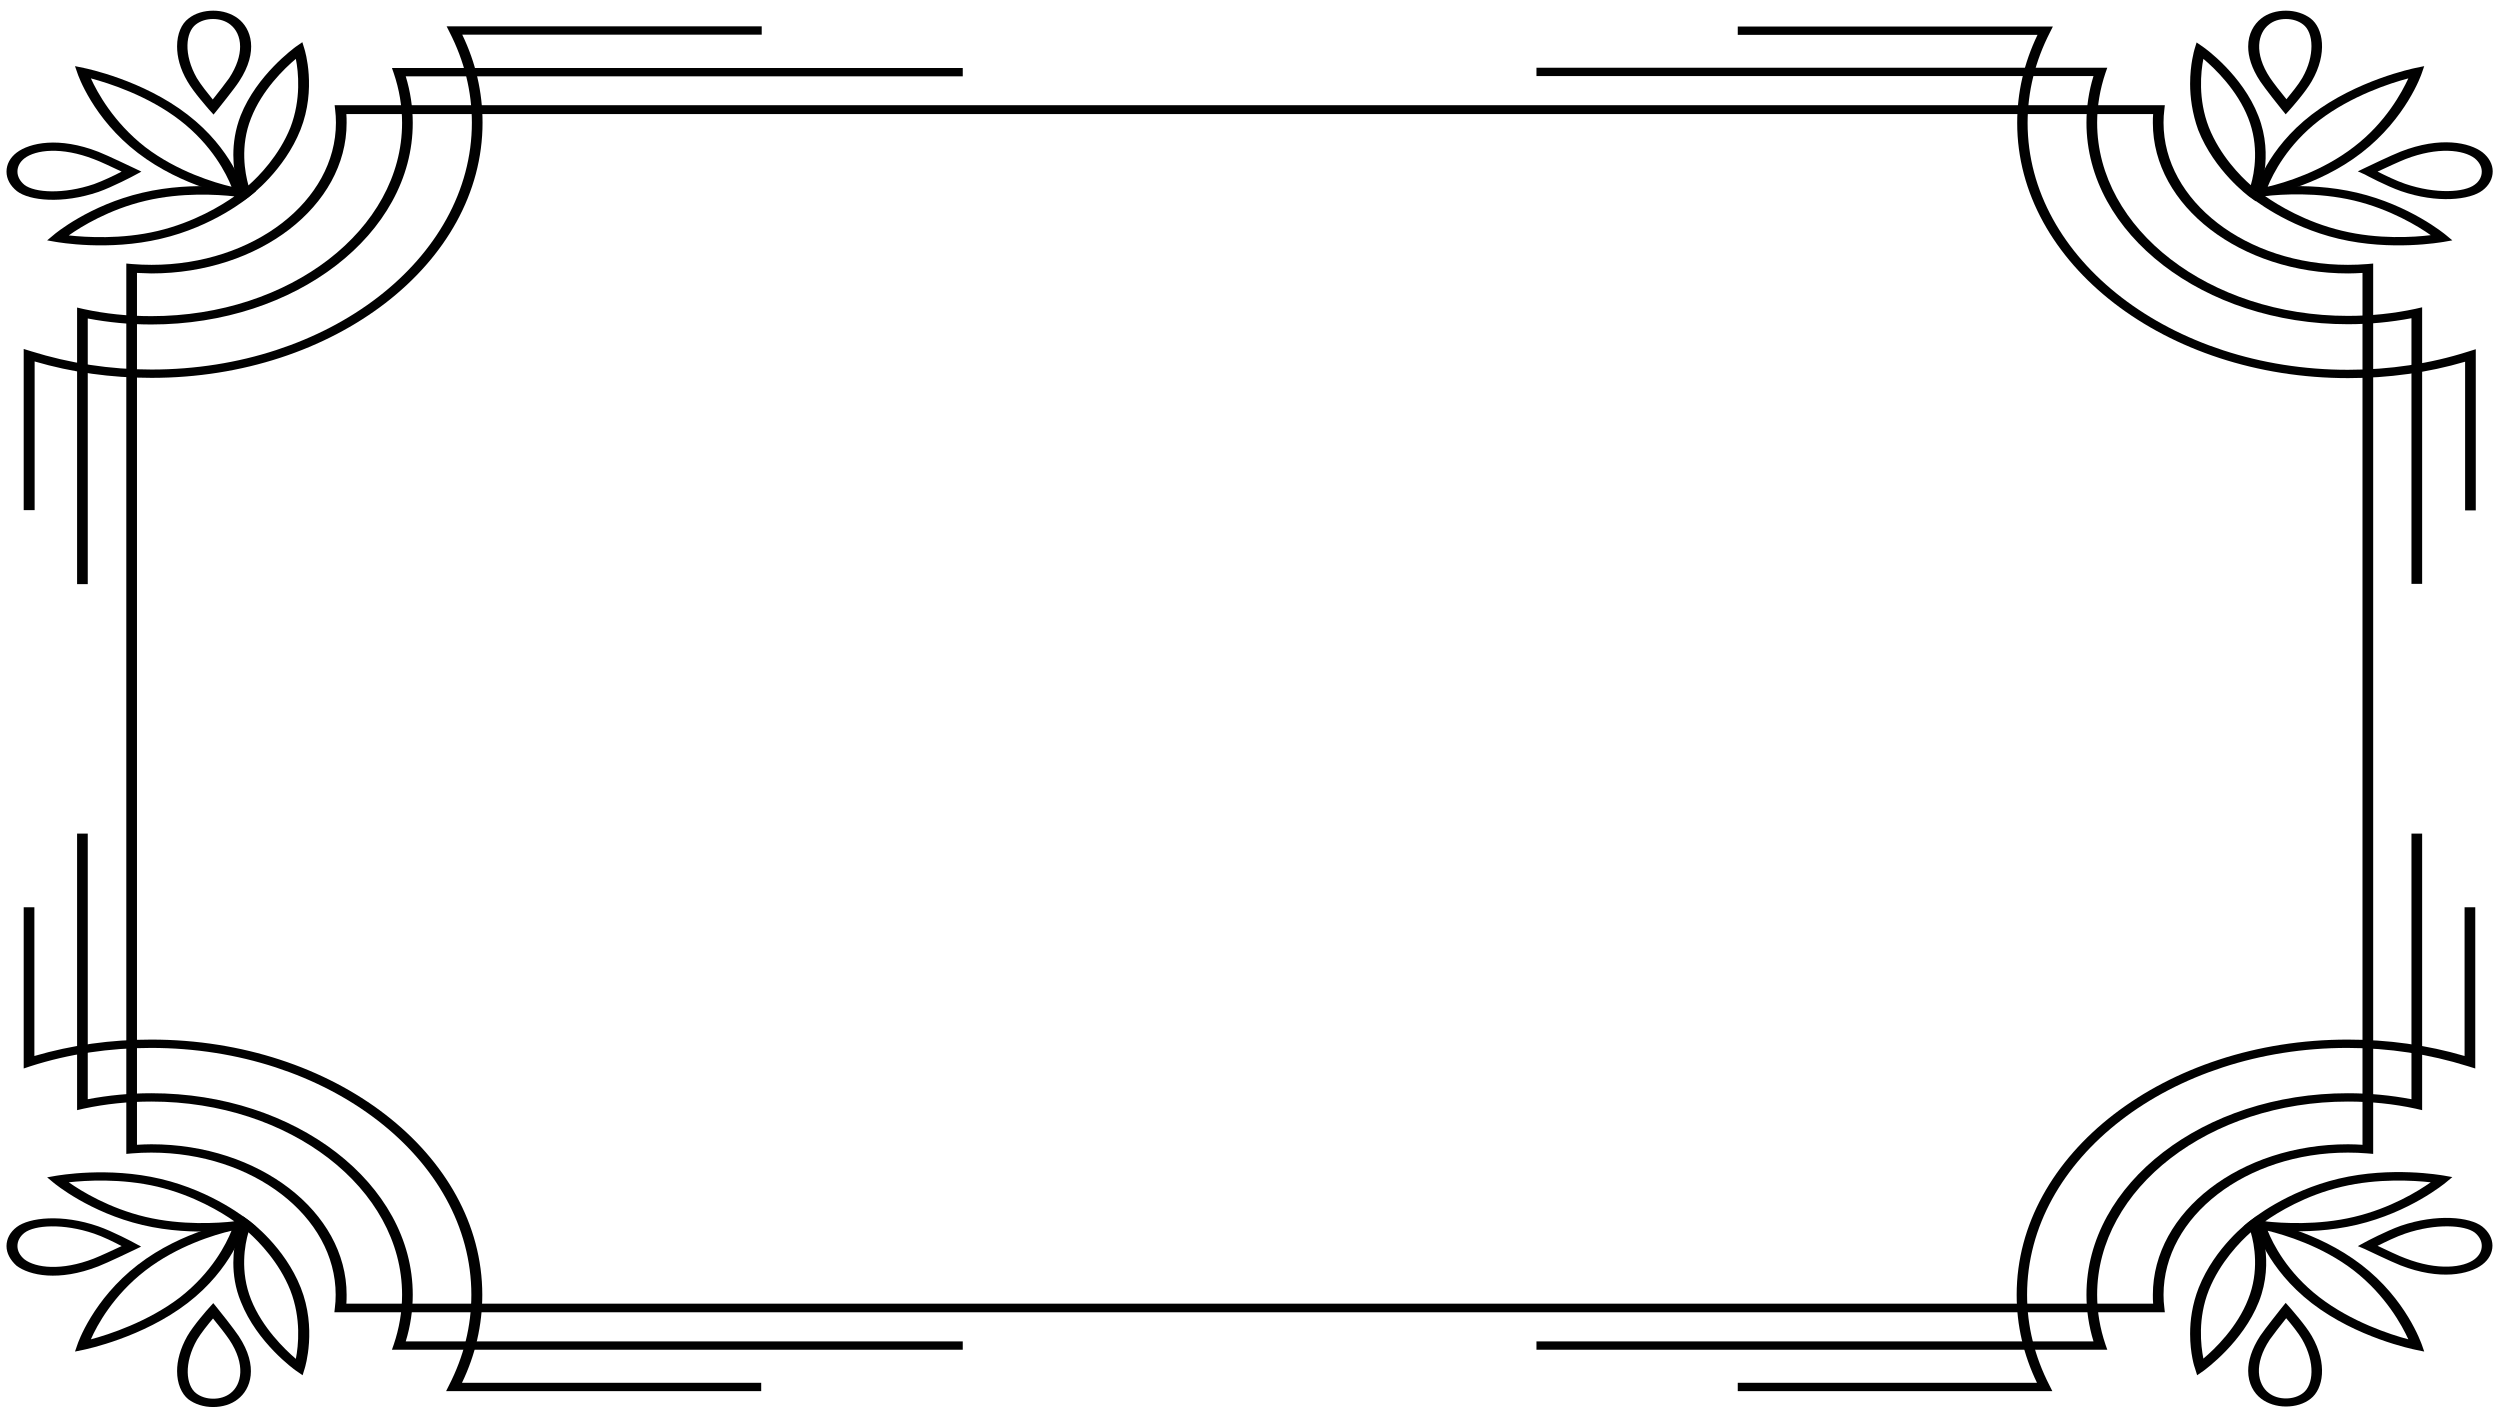
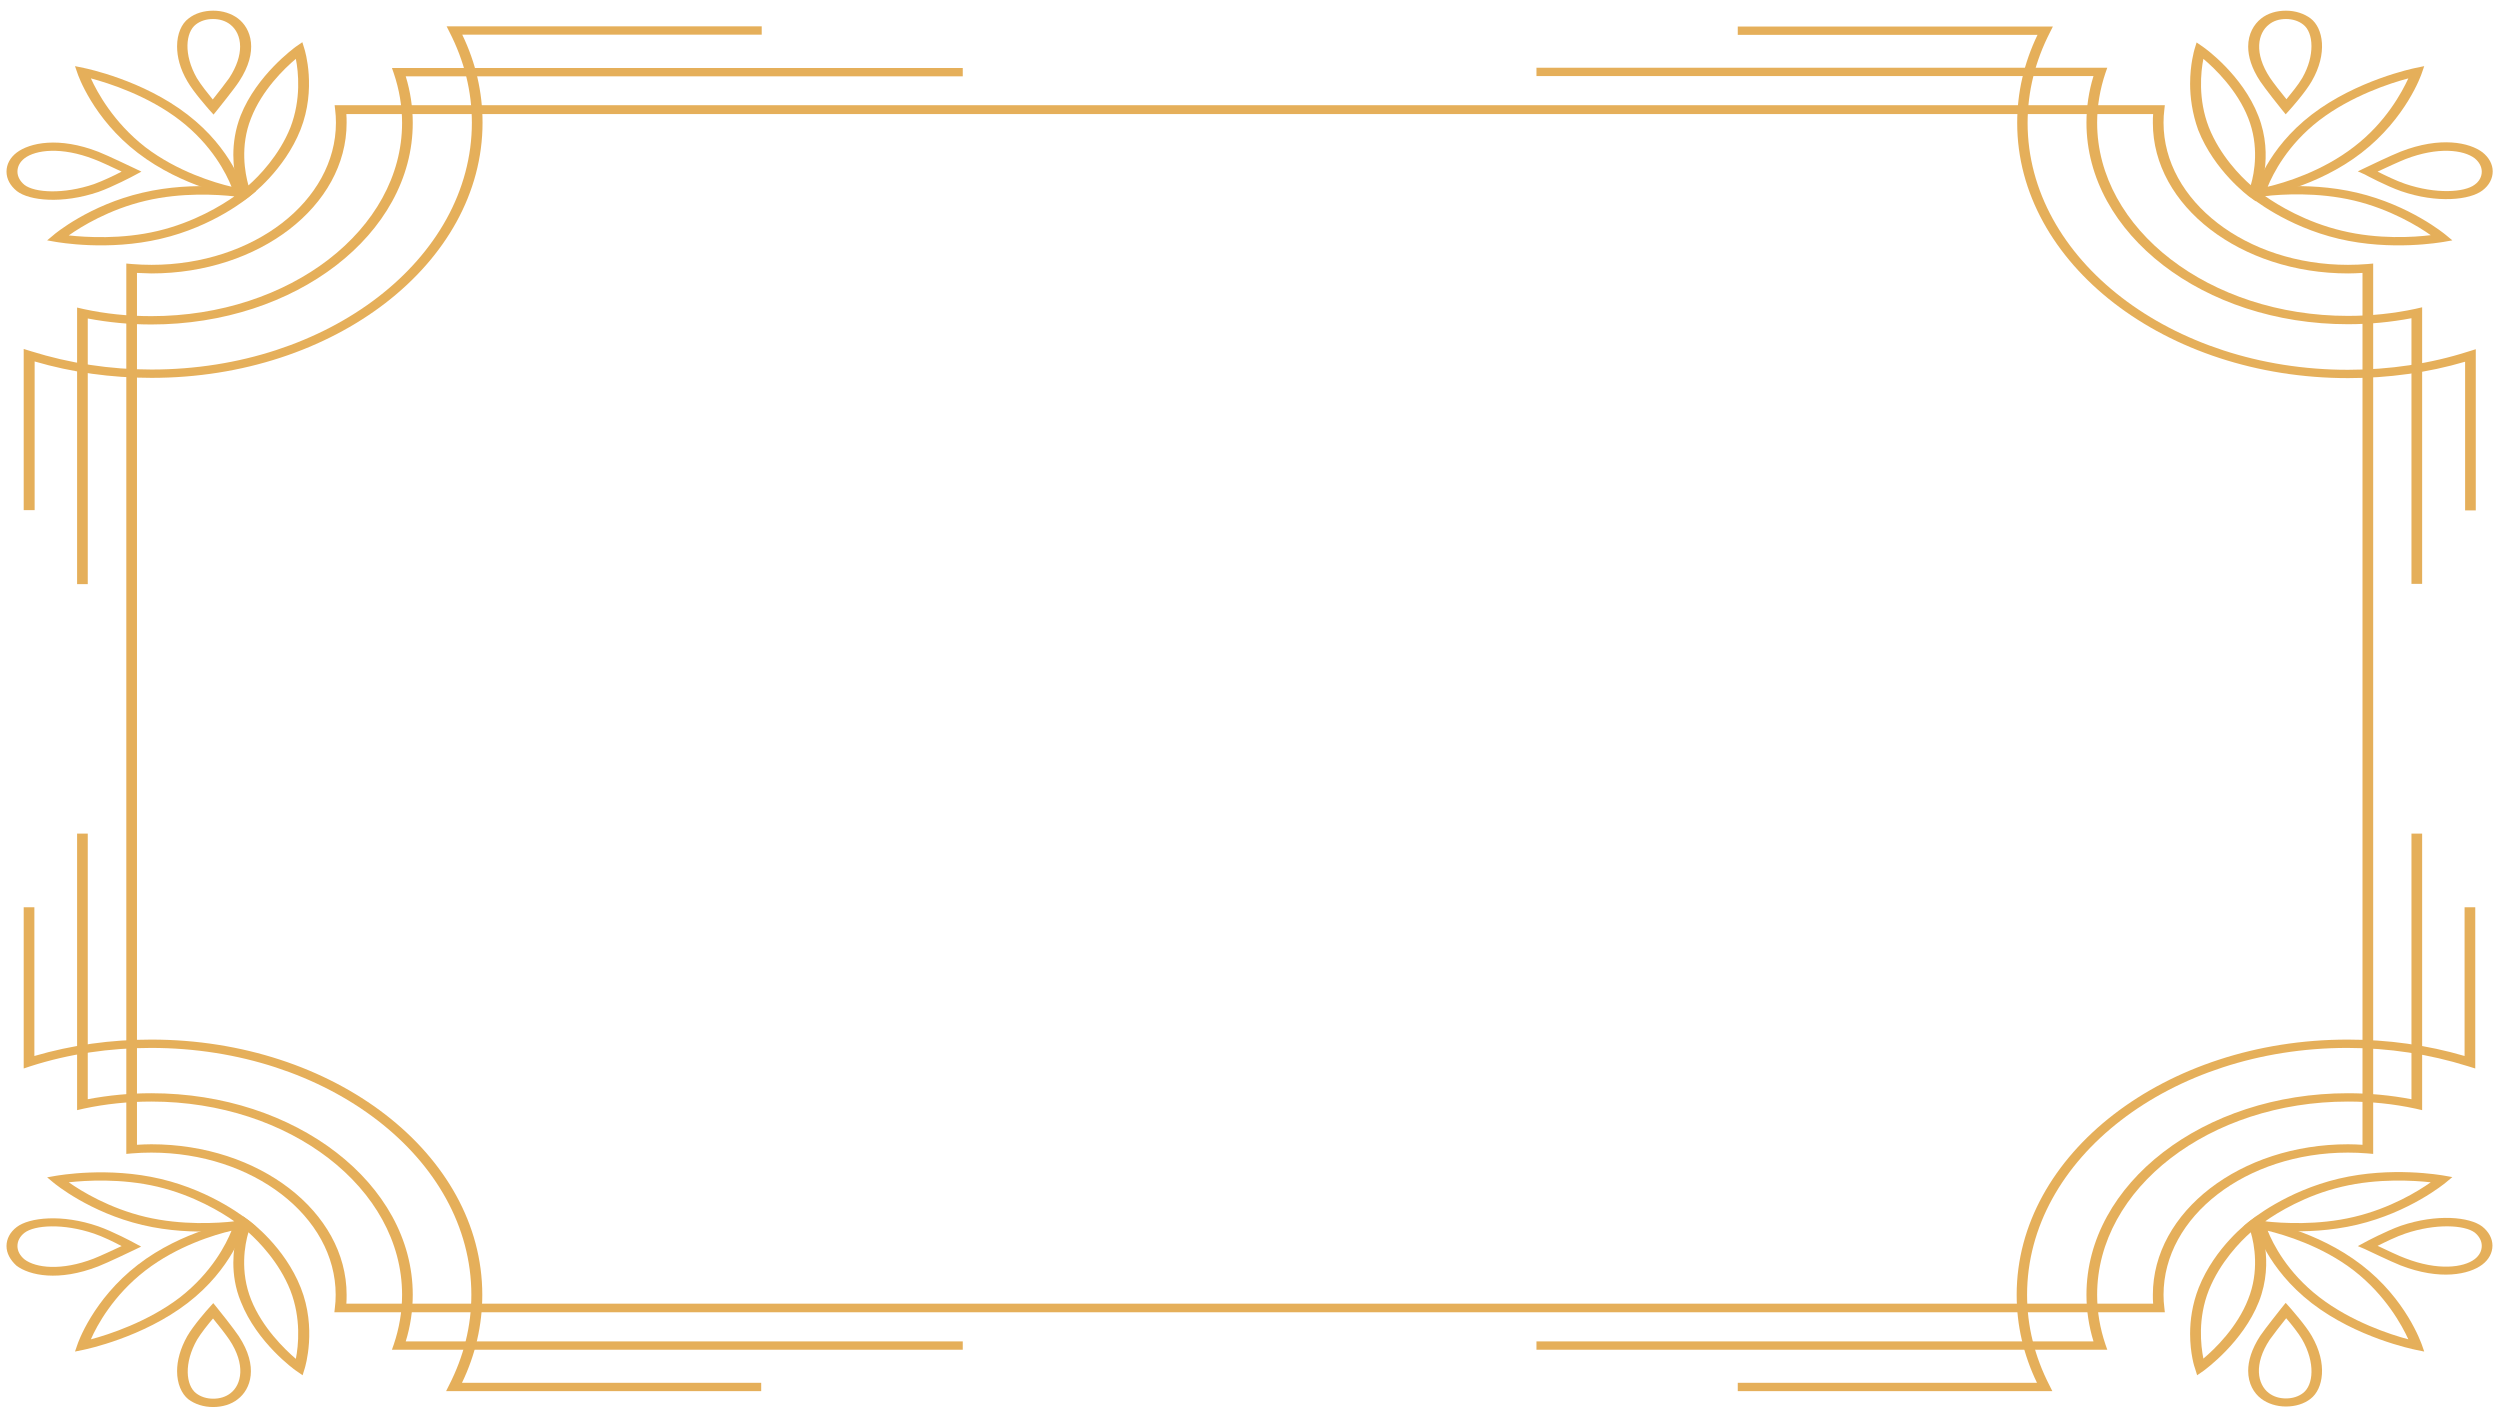
<svg xmlns="http://www.w3.org/2000/svg" version="1.1" id="Calque_1" x="0px" y="0px" viewBox="0 0 960 540" style="enable-background:new 0 0 960 540;" xml:space="preserve">
  <style type="text/css">
- 	.st0{fill:#010101;}
+ 	.st0{fill:#E5AF5A;}
</style>
  <g>
    <g>
-       <path class="st0" d="M863.3,17.9c0-4.9,2.2-8.6,5-10.8c2.5-2,5.9-3,9.5-3c3.6,0,7,1.1,9.5,3c4.8,3.7,6.6,13.4,0.4,24.1    c-2.4,4.2-8,10.5-8.2,10.7l-1.8,2l-1.7-2.1c-0.3-0.3-6.3-7.9-8.1-10.6C864.6,26.2,863.3,21.7,863.3,17.9z M887.6,17.7    c0-3.8-1.2-6.8-3.2-8.3c-1.8-1.4-4.1-2.1-6.6-2.1S873,8,871.3,9.4c-4.3,3.3-5.9,11,0.4,20.5c1.2,1.8,4.3,5.8,6.3,8.2    c1.8-2.2,4.6-5.6,6.1-8.2l0,0C886.6,25.5,887.6,21.3,887.6,17.7z" />
+       <path class="st0" d="M863.3,17.9c0-4.9,2.2-8.6,5-10.8c2.5-2,5.9-3,9.5-3s7,1.1,9.5,3c4.8,3.7,6.6,13.4,0.4,24.1    c-2.4,4.2-8,10.5-8.2,10.7l-1.8,2l-1.7-2.1c-0.3-0.3-6.3-7.9-8.1-10.6C864.6,26.2,863.3,21.7,863.3,17.9z M887.6,17.7    c0-3.8-1.2-6.8-3.2-8.3c-1.8-1.4-4.1-2.1-6.6-2.1S873,8,871.3,9.4c-4.3,3.3-5.9,11,0.4,20.5c1.2,1.8,4.3,5.8,6.3,8.2    c1.8-2.2,4.6-5.6,6.1-8.2l0,0C886.6,25.5,887.6,21.3,887.6,17.7z" />
    </g>
    <g>
-       <path class="st0" d="M905.4,65.8l2.7-1.3c0.4-0.2,10.2-4.9,13.8-6.3c15.2-5.9,26.4-3.5,31.4,0.3c2.5,2,3.9,4.6,3.9,7.3    c0,2.8-1.4,5.4-3.9,7.3c-4.8,3.7-17.4,5.1-31.3,0.3h0c-5.5-1.9-13.6-6.2-13.9-6.4L905.4,65.8z M953,65.9c0-1.9-1-3.7-2.7-5.1    c-4.3-3.3-14.2-4.5-26.6,0.3c-2.3,0.9-7.5,3.3-10.7,4.8c2.8,1.4,7.3,3.6,10.6,4.7h0c11.8,4,22.8,3.3,26.7,0.3    C952.1,69.6,953,67.8,953,65.9z" />
+       <path class="st0" d="M905.4,65.8l2.7-1.3c0.4-0.2,10.2-4.9,13.8-6.3c15.2-5.9,26.4-3.5,31.4,0.3c2.5,2,3.9,4.6,3.9,7.3    c0,2.8-1.4,5.4-3.9,7.3c-4.8,3.7-17.4,5.1-31.3,0.3l0,0c-5.5-1.9-13.6-6.2-13.9-6.4L905.4,65.8z M953,65.9c0-1.9-1-3.7-2.7-5.1    c-4.3-3.3-14.2-4.5-26.6,0.3c-2.3,0.9-7.5,3.3-10.7,4.8c2.8,1.4,7.3,3.6,10.6,4.7l0,0c11.8,4,22.8,3.3,26.7,0.3    C952.1,69.6,953,67.8,953,65.9z" />
    </g>
    <g>
-       <path class="st0" d="M865.1,76.1l0.7-2.4c0.2-0.7,4.7-16.5,21.9-29.7c17.2-13.2,38.9-17.7,39.8-17.9l3.4-0.7L930,28    c-0.2,0.7-6,17.4-23.2,30.7c-17.2,13.3-37.7,16.7-38.6,16.9L865.1,76.1z M924.8,30.1c-6.9,1.8-21.9,6.7-34.2,16.1    c-12.3,9.5-17.8,20.6-19.8,25.5c6.4-1.5,20.8-5.8,33.1-15.3C916.2,47,922.4,35.3,924.8,30.1z" />
+       <path class="st0" d="M865.1,76.1l0.7-2.4c0.2-0.7,4.7-16.5,21.9-29.7s38.9-17.7,39.8-17.9l3.4-0.7L930,28    c-0.2,0.7-6,17.4-23.2,30.7s-37.7,16.7-38.6,16.9L865.1,76.1z M924.8,30.1c-6.9,1.8-21.9,6.7-34.2,16.1    c-12.3,9.5-17.8,20.6-19.8,25.5c6.4-1.5,20.8-5.8,33.1-15.3C916.2,47,922.4,35.3,924.8,30.1z" />
    </g>
    <g>
      <path class="st0" d="M861.5,73.4l3.4-0.6c0.8-0.1,19.9-3.6,40.2,1.2c20.3,4.8,33.6,15.8,34.2,16.3l2.4,2l-3.4,0.6    c-0.8,0.1-19.9,3.6-40.2-1.2c-20.3-4.8-33.6-15.8-34.2-16.3L861.5,73.4z M933.4,90.3c-4.8-3.4-15.6-10-29.5-13.3    c-14-3.3-27.7-2.4-34.1-1.7c4.8,3.4,15.6,10,29.5,13.3C913.3,92,927,91.1,933.4,90.3z" />
    </g>
    <g>
      <path class="st0" d="M841,32.2c0-7.6,1.6-12.9,1.7-13.3l0.8-2.6l2.6,1.8c0.6,0.4,15,10.7,21.1,26.4c6.2,15.7,0.3,29.8,0,30.4    l-1,2.4l-2.4-1.7c-0.5-0.4-13.5-10-19.7-25.7C841.8,43.5,841,37.3,841,32.2z M846.1,22.6c-1,5-2.1,15.5,2.1,26.3    c4.3,10.8,12.1,18.7,16.1,22.2c1.4-4.7,3.3-15-1-25.8C859.1,34.6,850.5,26.3,846.1,22.6z" />
    </g>
    <g>
-       <path class="st0" d="M590,29.2V26h219.2l-0.7,2c-2.1,6.2-3.2,12.7-3.2,19.1c0,40.9,43.2,74.2,96.3,74.2c8.8,0,17.5-0.9,25.9-2.7    l2.6-0.6v106.2h-4.1v-102c-7.9,1.5-16.1,2.3-24.4,2.3c-55.4,0-100.4-34.7-100.4-77.4c0-6,0.9-12.1,2.7-17.9H590z" />
+       <path class="st0" d="M590,29.2V26h219.2l-0.7,2c-2.1,6.2-3.2,12.7-3.2,19.1c0,40.9,43.2,74.2,96.3,74.2c8.8,0,17.5-0.9,25.9-2.7    l2.6-0.6v106.2H926v-102c-7.9,1.5-16.1,2.3-24.4,2.3c-55.4,0-100.4-34.7-100.4-77.4c0-6,0.9-12.1,2.7-17.9    C803.9,29.2,590,29.2,590,29.2z" />
    </g>
    <g>
-       <path class="st0" d="M667.3,13.4v-3.2h121l-1.1,2.2c-5.7,11.1-8.6,22.8-8.6,34.8c0,52.3,55.2,94.8,123,94.8c16,0,31.5-2.3,46.2-7    l2.9-0.9v61.9h-4.1v-57.1c-14.3,4.2-29.4,6.3-44.9,6.3c-70.1,0-127.1-44-127.1-98c0-11.6,2.6-23,7.8-33.8H667.3z" />
+       <path class="st0" d="M667.3,13.4v-3.2h121l-1.1,2.2c-5.7,11.1-8.6,22.8-8.6,34.8c0,52.3,55.2,94.8,123,94.8c16,0,31.5-2.3,46.2-7    l2.9-0.9V196h-4.1v-57.1c-14.3,4.2-29.4,6.3-44.9,6.3c-70.1,0-127.1-44-127.1-98c0-11.6,2.6-23,7.8-33.8    C782.4,13.4,667.3,13.4,667.3,13.4z" />
    </g>
    <g>
-       <path class="st0" d="M863.3,526.4c0-3.8,1.3-8.3,4.6-13.4c1.8-2.7,7.9-10.3,8.1-10.6l1.7-2.1l1.8,2c0.2,0.3,5.8,6.5,8.2,10.7l0,0    c6.2,10.7,4.4,20.4-0.4,24.1c-2.5,2-5.9,3-9.5,3c-3.6,0-7-1.1-9.5-3C865.5,535,863.3,531.3,863.3,526.4z M877.9,506.2    c-2,2.5-5.1,6.5-6.3,8.2c-6.3,9.5-4.7,17.2-0.4,20.5c1.8,1.4,4.1,2.1,6.6,2.1s4.8-0.7,6.6-2.1c3.9-3,4.8-11.5-0.4-20.6l0,0    C882.6,511.9,879.8,508.4,877.9,506.2z" />
+       <path class="st0" d="M863.3,526.4c0-3.8,1.3-8.3,4.6-13.4c1.8-2.7,7.9-10.3,8.1-10.6l1.7-2.1l1.8,2c0.2,0.3,5.8,6.5,8.2,10.7l0,0    c6.2,10.7,4.4,20.4-0.4,24.1c-2.5,2-5.9,3-9.5,3s-7-1.1-9.5-3C865.5,535,863.3,531.3,863.3,526.4z M877.9,506.2    c-2,2.5-5.1,6.5-6.3,8.2c-6.3,9.5-4.7,17.2-0.4,20.5c1.8,1.4,4.1,2.1,6.6,2.1s4.8-0.7,6.6-2.1c3.9-3,4.8-11.5-0.4-20.6l0,0    C882.6,511.9,879.8,508.4,877.9,506.2z" />
    </g>
    <g>
-       <path class="st0" d="M905.4,478.5l2.6-1.4c0.3-0.2,8.5-4.5,13.9-6.4h0c13.9-4.7,26.5-3.4,31.3,0.3c2.5,2,3.9,4.6,3.9,7.3    c0,2.8-1.4,5.4-3.9,7.3c-5,3.8-16.2,6.2-31.4,0.3c-3.6-1.4-13.3-6.1-13.8-6.3L905.4,478.5z M923.6,473.7    c-3.3,1.1-7.8,3.3-10.6,4.7c3.2,1.5,8.4,4,10.7,4.8c12.4,4.8,22.3,3.6,26.6,0.3c1.8-1.4,2.7-3.2,2.7-5.1c0-1.9-1-3.7-2.7-5.1    C946.4,470.4,935.4,469.7,923.6,473.7L923.6,473.7z" />
+       <path class="st0" d="M905.4,478.5l2.6-1.4c0.3-0.2,8.5-4.5,13.9-6.4l0,0c13.9-4.7,26.5-3.4,31.3,0.3c2.5,2,3.9,4.6,3.9,7.3    c0,2.8-1.4,5.4-3.9,7.3c-5,3.8-16.2,6.2-31.4,0.3c-3.6-1.4-13.3-6.1-13.8-6.3L905.4,478.5z M923.6,473.7    c-3.3,1.1-7.8,3.3-10.6,4.7c3.2,1.5,8.4,4,10.7,4.8c12.4,4.8,22.3,3.6,26.6,0.3c1.8-1.4,2.7-3.2,2.7-5.1s-1-3.7-2.7-5.1    C946.4,470.4,935.4,469.7,923.6,473.7L923.6,473.7z" />
    </g>
    <g>
      <path class="st0" d="M865.1,468.3l3.1,0.5c0.9,0.1,21.3,3.6,38.6,16.9c17.2,13.2,22.9,30,23.2,30.7l0.9,2.6l-3.4-0.7    c-0.9-0.2-22.6-4.6-39.8-17.9c-17.2-13.3-21.7-29.1-21.9-29.7L865.1,468.3z M924.8,514.3c-2.4-5.3-8.7-16.9-20.9-26.4    c-12.3-9.5-26.7-13.7-33.1-15.3c2,5,7.5,16,19.8,25.5C902.9,507.6,918,512.5,924.8,514.3z" />
    </g>
    <g>
-       <path class="st0" d="M861.5,470.9l2.4-2c0.6-0.5,13.9-11.5,34.2-16.3c20.3-4.8,39.4-1.3,40.2-1.2l3.4,0.6l-2.4,2    c-0.6,0.5-13.9,11.5-34.2,16.3c-20.3,4.8-39.4,1.3-40.2,1.2L861.5,470.9z M933.4,454c-6.5-0.7-20.2-1.6-34.1,1.7    c-14,3.3-24.7,9.9-29.5,13.3c6.5,0.7,20.2,1.6,34.1-1.7C917.9,464,928.6,457.4,933.4,454z" />
+       <path class="st0" d="M861.5,470.9l2.4-2c0.6-0.5,13.9-11.5,34.2-16.3s39.4-1.3,40.2-1.2l3.4,0.6l-2.4,2    c-0.6,0.5-13.9,11.5-34.2,16.3s-39.4,1.3-40.2,1.2L861.5,470.9z M933.4,454c-6.5-0.7-20.2-1.6-34.1,1.7    c-14,3.3-24.7,9.9-29.5,13.3c6.5,0.7,20.2,1.6,34.1-1.7C917.9,464,928.6,457.4,933.4,454z" />
    </g>
    <g>
      <path class="st0" d="M841,512.2c0-5.2,0.8-11.3,3.3-17.7c6.2-15.6,19.1-25.3,19.7-25.7l2.4-1.7l1,2.4c0.3,0.6,6.2,14.7,0,30.4    c-6.2,15.6-20.5,25.9-21.1,26.4l-2.6,1.8l-0.8-2.6C842.7,525.1,841,519.8,841,512.2z M864.3,473.2c-4,3.5-11.8,11.5-16.1,22.2    c-4.3,10.8-3.1,21.3-2.1,26.3c4.4-3.7,13-12,17.2-22.8C867.6,488.2,865.7,477.9,864.3,473.2z" />
    </g>
    <g>
-       <path class="st0" d="M590,518.3v-3.2h213.9c-1.8-5.9-2.7-11.9-2.7-17.9c0-42.7,45-77.4,100.4-77.4c8.3,0,16.5,0.8,24.4,2.3v-102    h4.1v106.2l-2.6-0.6c-8.3-1.8-17-2.7-25.9-2.7c-53.1,0-96.3,33.3-96.3,74.2c0,6.5,1.1,12.9,3.2,19.1l0.7,2H590z" />
+       <path class="st0" d="M590,518.3v-3.2h213.9c-1.8-5.9-2.7-11.9-2.7-17.9c0-42.7,45-77.4,100.4-77.4c8.3,0,16.5,0.8,24.4,2.3v-102    h4.1v106.2l-2.6-0.6c-8.3-1.8-17-2.7-25.9-2.7c-53.1,0-96.3,33.3-96.3,74.2c0,6.5,1.1,12.9,3.2,19.1l0.7,2L590,518.3L590,518.3z" />
    </g>
    <g>
      <path class="st0" d="M667.3,534.2V531h114.9c-5.2-10.8-7.8-22.1-7.8-33.8c0-54,57-98,127.1-98c15.5,0,30.6,2.1,44.9,6.3v-57.1h4.1    v61.9l-2.9-0.9c-14.7-4.6-30.2-7-46.2-7c-67.8,0-123,42.5-123,94.8c0,12,2.9,23.7,8.6,34.8l1.1,2.2H667.3z" />
    </g>
    <g>
-       <path class="st0" d="M68,526.5c0-4,1.2-8.6,3.9-13.4l0,0c2.4-4.2,8-10.5,8.2-10.7l1.8-2l1.7,2.1c0.3,0.3,6.3,7.9,8.1,10.6    c7.7,11.7,4.6,20.4-0.4,24.2c-2.5,2-5.9,3-9.5,3s-7-1.1-9.5-3C69.7,535.2,68,531.3,68,526.5z M75.7,514.4    c-5.2,9.1-4.3,17.6-0.4,20.6c1.8,1.4,4.1,2.1,6.6,2.1c2.5,0,4.8-0.7,6.6-2.1c4.3-3.3,5.9-11-0.4-20.5c-1.2-1.8-4.3-5.8-6.3-8.2    C80,508.4,77.2,511.9,75.7,514.4L75.7,514.4z" />
+       <path class="st0" d="M68,526.5c0-4,1.2-8.6,3.9-13.4l0,0c2.4-4.2,8-10.5,8.2-10.7l1.8-2l1.7,2.1c0.3,0.3,6.3,7.9,8.1,10.6    c7.7,11.7,4.6,20.4-0.4,24.2c-2.5,2-5.9,3-9.5,3s-7-1.1-9.5-3C69.7,535.2,68,531.3,68,526.5z M75.7,514.4    c-5.2,9.1-4.3,17.6-0.4,20.6c1.8,1.4,4.1,2.1,6.6,2.1s4.8-0.7,6.6-2.1c4.3-3.3,5.9-11-0.4-20.5c-1.2-1.8-4.3-5.8-6.3-8.2    C80,508.4,77.2,511.9,75.7,514.4L75.7,514.4z" />
    </g>
    <g>
-       <path class="st0" d="M2.5,478.5c0-2.8,1.4-5.4,3.9-7.3c4.8-3.7,17.4-5.1,31.3-0.3h0c5.5,1.9,13.6,6.2,13.9,6.4l2.6,1.4l-2.7,1.3    c-0.4,0.2-10.2,4.9-13.8,6.3c-15.2,5.9-26.4,3.5-31.4-0.3C3.9,483.8,2.5,481.2,2.5,478.5z M36.1,473.7c-11.8-4-22.8-3.3-26.7-0.3    c-1.8,1.4-2.7,3.2-2.7,5.1c0,1.9,1,3.7,2.7,5.1c4.3,3.3,14.2,4.5,26.6-0.3c2.3-0.9,7.5-3.3,10.7-4.8    C43.9,477,39.4,474.8,36.1,473.7L36.1,473.7z" />
+       <path class="st0" d="M2.5,478.5c0-2.8,1.4-5.4,3.9-7.3c4.8-3.7,17.4-5.1,31.3-0.3l0,0c5.5,1.9,13.6,6.2,13.9,6.4l2.6,1.4l-2.7,1.3    c-0.4,0.2-10.2,4.9-13.8,6.3c-15.2,5.9-26.4,3.5-31.4-0.3C3.9,483.8,2.5,481.2,2.5,478.5z M36.1,473.7c-11.8-4-22.8-3.3-26.7-0.3    c-1.8,1.4-2.7,3.2-2.7,5.1s1,3.7,2.7,5.1c4.3,3.3,14.2,4.5,26.6-0.3c2.3-0.9,7.5-3.3,10.7-4.8C43.9,477,39.4,474.8,36.1,473.7    L36.1,473.7z" />
    </g>
    <g>
-       <path class="st0" d="M28.8,519l0.9-2.6c0.2-0.7,6-17.4,23.2-30.7c17.2-13.3,37.7-16.7,38.6-16.9l3.1-0.5l-0.7,2.4    c-0.2,0.7-4.7,16.5-21.9,29.7c-17.2,13.2-38.9,17.7-39.8,17.9L28.8,519z M88.9,472.6c-6.4,1.5-20.8,5.8-33.1,15.3    c-12.3,9.5-18.6,21.1-20.9,26.4c6.8-1.8,21.9-6.7,34.2-16.1C81.4,488.6,86.9,477.6,88.9,472.6z" />
+       <path class="st0" d="M28.8,519l0.9-2.6c0.2-0.7,6-17.4,23.2-30.7c17.2-13.3,37.7-16.7,38.6-16.9l3.1-0.5l-0.7,2.4    c-0.2,0.7-4.7,16.5-21.9,29.7s-38.9,17.7-39.8,17.9L28.8,519z M88.9,472.6c-6.4,1.5-20.8,5.8-33.1,15.3S37.2,509,34.9,514.3    c6.8-1.8,21.9-6.7,34.2-16.1C81.4,488.6,86.9,477.6,88.9,472.6z" />
    </g>
    <g>
      <path class="st0" d="M18.1,452.1l3.4-0.6c0.8-0.1,19.9-3.6,40.2,1.2c20.3,4.8,33.6,15.8,34.2,16.3l2.4,2l-3.4,0.6    c-0.8,0.1-19.9,3.6-40.2-1.2c-20.3-4.8-33.6-15.8-34.2-16.3L18.1,452.1z M90,469c-4.8-3.4-15.6-10-29.5-13.3    c-14-3.3-27.7-2.4-34.1-1.7c4.8,3.4,15.6,10,29.5,13.3C69.9,470.6,83.6,469.7,90,469z" />
    </g>
    <g>
-       <path class="st0" d="M89.6,484.9c0-8.7,2.6-15,2.8-15.4l1-2.4l2.4,1.7c0.5,0.4,13.5,10,19.7,25.7c6.2,15.6,1.7,30.4,1.5,31    l-0.8,2.6l-2.6-1.8c-0.6-0.4-14.9-10.7-21.1-26.4C90.3,494.6,89.6,489.4,89.6,484.9z M95.4,473.2c-1.4,4.7-3.3,15,1,25.8    c4.3,10.8,12.9,19.1,17.2,22.8c1-5,2.1-15.5-2.1-26.3C107.2,484.7,99.4,476.8,95.4,473.2z" />
+       <path class="st0" d="M89.6,484.9c0-8.7,2.6-15,2.8-15.4l1-2.4l2.4,1.7c0.5,0.4,13.5,10,19.7,25.7c6.2,15.6,1.7,30.4,1.5,31    l-0.8,2.6l-2.6-1.8c-0.6-0.4-14.9-10.7-21.1-26.4C90.3,494.6,89.6,489.4,89.6,484.9z M95.4,473.2c-1.4,4.7-3.3,15,1,25.8    s12.9,19.1,17.2,22.8c1-5,2.1-15.5-2.1-26.3C107.2,484.7,99.4,476.8,95.4,473.2z" />
    </g>
    <g>
      <path class="st0" d="M29.6,426.3V320.1h4.1v102c7.9-1.5,16.1-2.3,24.4-2.3c55.4,0,100.4,34.7,100.4,77.4c0,6-0.9,12.1-2.7,17.9    h213.9v3.2H150.5l0.7-2c2.1-6.2,3.2-12.6,3.2-19.1c0-40.9-43.2-74.2-96.3-74.2c-8.8,0-17.5,0.9-25.9,2.7L29.6,426.3z" />
    </g>
    <g>
      <path class="st0" d="M9.1,410.3v-61.9h4.1v57.1c14.3-4.2,29.4-6.3,44.9-6.3c70.1,0,127.1,44,127.1,98c0,11.6-2.6,23-7.8,33.8    h114.9v3.2h-121l1.1-2.2c5.7-11.1,8.6-22.8,8.6-34.8c0-52.3-55.2-94.8-123-94.8c-16,0-31.5,2.3-46.2,7L9.1,410.3z" />
    </g>
    <g>
-       <path class="st0" d="M68,17.8c0-4.8,1.7-8.7,4.4-10.7c2.5-2,5.9-3,9.5-3s7,1.1,9.5,3c5,3.8,8.1,12.5,0.4,24.2    c-1.8,2.8-7.9,10.3-8.1,10.6L82,44l-1.8-2c-0.2-0.3-5.8-6.5-8.2-10.7l0,0C69.1,26.4,68,21.8,68,17.8z M92.2,17.9    c0-3.8-1.5-6.7-3.8-8.5c-1.8-1.4-4.1-2.1-6.6-2.1c-2.5,0-4.8,0.7-6.6,2.1c-3.9,3-4.8,11.5,0.4,20.6c1.5,2.5,4.3,6,6.1,8.2    c2-2.5,5.1-6.5,6.3-8.2C91,25.4,92.2,21.3,92.2,17.9z" />
+       <path class="st0" d="M68,17.8c0-4.8,1.7-8.7,4.4-10.7c2.5-2,5.9-3,9.5-3s7,1.1,9.5,3c5,3.8,8.1,12.5,0.4,24.2    c-1.8,2.8-7.9,10.3-8.1,10.6L82,44l-1.8-2c-0.2-0.3-5.8-6.5-8.2-10.7l0,0C69.1,26.4,68,21.8,68,17.8z M92.2,17.9    c0-3.8-1.5-6.7-3.8-8.5c-1.8-1.4-4.1-2.1-6.6-2.1S77,8,75.2,9.4c-3.9,3-4.8,11.5,0.4,20.6c1.5,2.5,4.3,6,6.1,8.2    c2-2.5,5.1-6.5,6.3-8.2C91,25.4,92.2,21.3,92.2,17.9z" />
    </g>
    <g>
-       <path class="st0" d="M2.5,65.9c0-2.8,1.4-5.4,3.9-7.3c5-3.8,16.2-6.2,31.4-0.3c3.6,1.4,13.3,6.1,13.8,6.3l2.7,1.3l-2.6,1.4    c-0.3,0.2-8.5,4.5-13.9,6.4h0c-13.9,4.7-26.5,3.4-31.3-0.3C3.9,71.3,2.5,68.7,2.5,65.9z M46.7,65.9c-3.2-1.5-8.4-4-10.7-4.8    c-12.4-4.8-22.3-3.6-26.6-0.3c-1.8,1.4-2.7,3.2-2.7,5.1c0,1.9,1,3.7,2.7,5.1c3.9,3,14.9,3.7,26.7-0.3h0    C39.4,69.5,43.9,67.4,46.7,65.9z" />
+       <path class="st0" d="M2.5,65.9c0-2.8,1.4-5.4,3.9-7.3c5-3.8,16.2-6.2,31.4-0.3c3.6,1.4,13.3,6.1,13.8,6.3l2.7,1.3l-2.6,1.4    c-0.3,0.2-8.5,4.5-13.9,6.4l0,0c-13.9,4.7-26.5,3.4-31.3-0.3C3.9,71.3,2.5,68.7,2.5,65.9z M46.7,65.9c-3.2-1.5-8.4-4-10.7-4.8    c-12.4-4.8-22.3-3.6-26.6-0.3c-1.8,1.4-2.7,3.2-2.7,5.1s1,3.7,2.7,5.1c3.9,3,14.9,3.7,26.7-0.3l0,0C39.4,69.5,43.9,67.4,46.7,65.9    z" />
    </g>
    <g>
-       <path class="st0" d="M28.8,25.4l3.4,0.7c0.9,0.2,22.6,4.6,39.8,17.9C89.2,57.2,93.7,73,93.9,73.7l0.7,2.4l-3.1-0.5    c-0.9-0.1-21.3-3.6-38.6-16.9C35.7,45.5,29.9,28.7,29.7,28L28.8,25.4z M88.9,71.7c-2-5-7.5-16-19.8-25.5    c-12.3-9.5-27.4-14.3-34.2-16.1c2.4,5.3,8.7,16.9,20.9,26.4C68.1,65.9,82.5,70.2,88.9,71.7z" />
+       <path class="st0" d="M28.8,25.4l3.4,0.7C33.1,26.3,54.8,30.7,72,44c17.2,13.2,21.7,29,21.9,29.7l0.7,2.4l-3.1-0.5    c-0.9-0.1-21.3-3.6-38.6-16.9c-17.2-13.2-23-30-23.2-30.7L28.8,25.4z M88.9,71.7c-2-5-7.5-16-19.8-25.5S41.7,31.9,34.9,30.1    c2.4,5.3,8.7,16.9,20.9,26.4C68.1,65.9,82.5,70.2,88.9,71.7z" />
    </g>
    <g>
      <path class="st0" d="M18.1,92.3l2.4-2C21,89.8,34.4,78.7,54.7,74c20.3-4.8,39.4-1.3,40.2-1.2l3.4,0.6l-2.4,2    C95.3,75.9,82,87,61.7,91.7c-20.3,4.8-39.4,1.3-40.2,1.2L18.1,92.3z M90,75.4c-6.5-0.7-20.2-1.6-34.1,1.7    c-14,3.3-24.7,9.9-29.5,13.3c6.5,0.7,20.2,1.6,34.1-1.7C74.5,85.4,85.2,78.8,90,75.4z" />
    </g>
    <g>
      <path class="st0" d="M89.6,59.5c0-4.5,0.7-9.7,2.8-15.1c6.2-15.6,20.5-25.9,21.1-26.4l2.6-1.8l0.8,2.6c0.2,0.6,4.7,15.3-1.5,31    c-6.2,15.6-19.1,25.3-19.7,25.7l-2.4,1.7l-1-2.4C92.2,74.5,89.6,68.2,89.6,59.5z M113.6,22.6c-4.4,3.7-13,12-17.2,22.8    c-4.3,10.8-2.3,21.1-1,25.8c4-3.5,11.8-11.5,16.1-22.2C115.7,38.1,114.6,27.6,113.6,22.6z" />
    </g>
    <g>
      <path class="st0" d="M48.5,443.1V101.2l2.3,0.2c2.4,0.2,4.9,0.3,7.4,0.3c39.1,0,70.8-24.5,70.8-54.6c0-1.8-0.1-3.4-0.3-4.9    l-0.2-1.8h702.8l-0.2,1.8c-0.2,1.5-0.3,3.1-0.3,4.9c0,30.1,31.8,54.6,70.8,54.6c2.5,0,5-0.1,7.4-0.3l2.3-0.2v341.9l-2.3-0.2    c-2.4-0.2-4.9-0.3-7.4-0.3c-39.1,0-70.8,24.5-70.8,54.6c0,1.8,0.1,3.4,0.3,4.9l0.2,1.8H128.4l0.2-1.8c0.2-1.5,0.3-3.1,0.3-4.9    c0-30.1-31.8-54.6-70.8-54.6c-2.5,0-5,0.1-7.4,0.3L48.5,443.1z M52.6,104.8v334.8c1.8-0.1,3.7-0.2,5.5-0.2c41.3,0,75,25.9,75,57.8    c0,1.2,0,2.3-0.1,3.4h693.8c-0.1-1.1-0.1-2.2-0.1-3.4c0-31.9,33.6-57.8,75-57.8c1.9,0,3.7,0.1,5.5,0.2V104.8    c-1.8,0.1-3.7,0.2-5.5,0.2c-41.3,0-75-25.9-75-57.8c0-1.2,0-2.3,0.1-3.4H133c0.1,1.1,0.1,2.2,0.1,3.4c0,31.9-33.6,57.8-75,57.8    C56.3,104.9,54.4,104.9,52.6,104.8z" />
    </g>
    <g>
-       <path class="st0" d="M29.6,224.3V118.1l2.6,0.6c8.3,1.8,17,2.7,25.9,2.7c53.1,0,96.3-33.3,96.3-74.2c0-6.5-1.1-12.9-3.2-19.1    l-0.7-2h219.2v3.2H155.8c1.8,5.9,2.7,11.9,2.7,17.9c0,42.7-45,77.4-100.4,77.4c-8.3,0-16.5-0.8-24.4-2.3v102H29.6z" />
+       <path class="st0" d="M29.6,224.3V118.1l2.6,0.6c8.3,1.8,17,2.7,25.9,2.7c53.1,0,96.3-33.3,96.3-74.2c0-6.5-1.1-12.9-3.2-19.1    l-0.7-2h219.2v3.2H155.8c1.8,5.9,2.7,11.9,2.7,17.9c0,42.7-45,77.4-100.4,77.4c-8.3,0-16.5-0.8-24.4-2.3v102L29.6,224.3    L29.6,224.3z" />
    </g>
    <g>
-       <path class="st0" d="M9.1,195.9v-61.9l2.9,0.9c14.7,4.6,30.2,7,46.2,7c67.8,0,123-42.5,123-94.8c0-12-2.9-23.7-8.6-34.8l-1.1-2.2    h121v3.2H177.5c5.2,10.8,7.8,22.1,7.8,33.8c0,54-57,98-127.1,98c-15.5,0-30.6-2.1-44.9-6.3v57.1H9.1z" />
+       <path class="st0" d="M9.1,195.9V134l2.9,0.9c14.7,4.6,30.2,7,46.2,7c67.8,0,123-42.5,123-94.8c0-12-2.9-23.7-8.6-34.8l-1.1-2.2    h121v3.2h-115c5.2,10.8,7.8,22.1,7.8,33.8c0,54-57,98-127.1,98c-15.5,0-30.6-2.1-44.9-6.3v57.1H9.1z" />
    </g>
  </g>
</svg>
